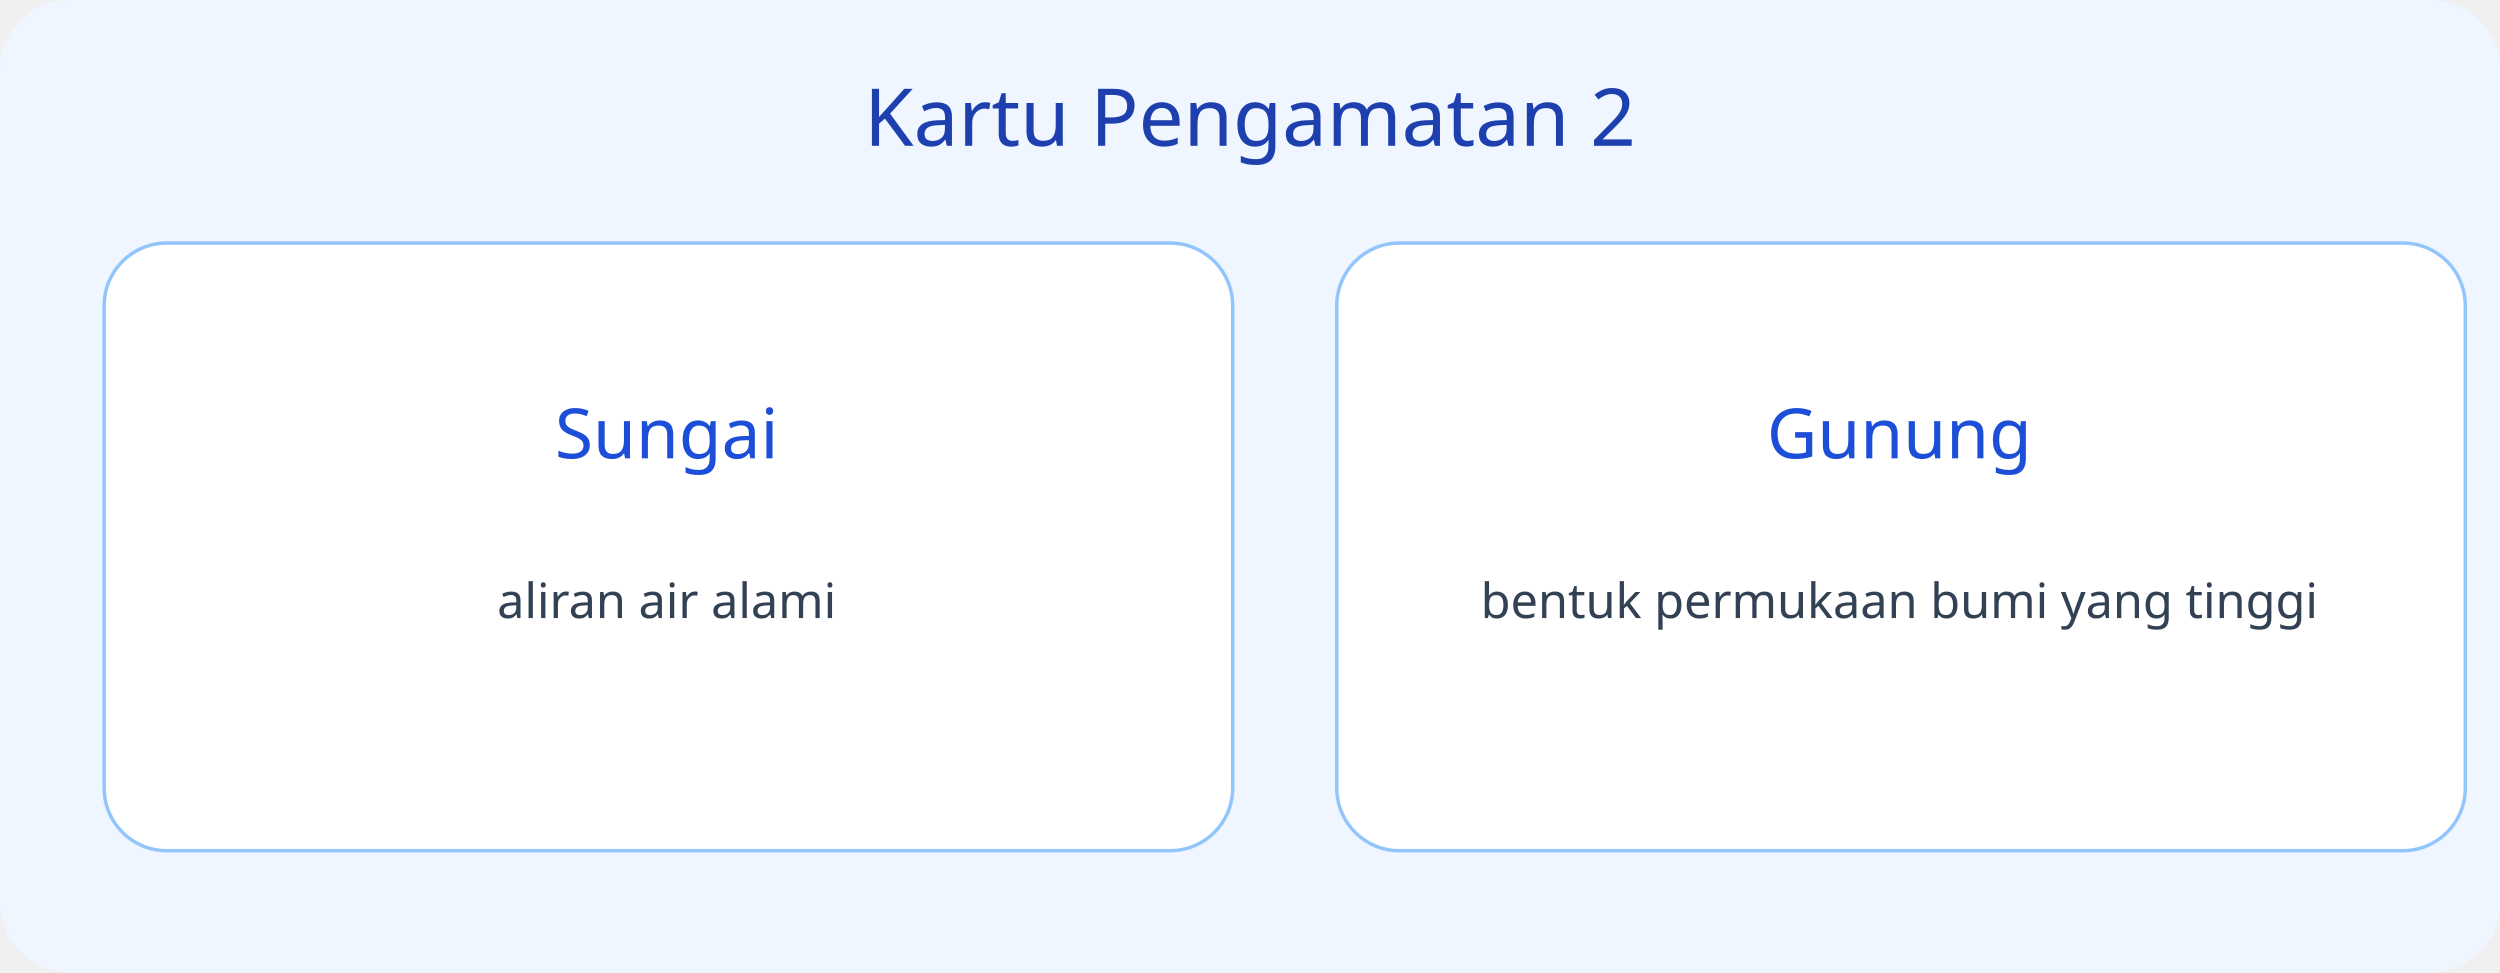
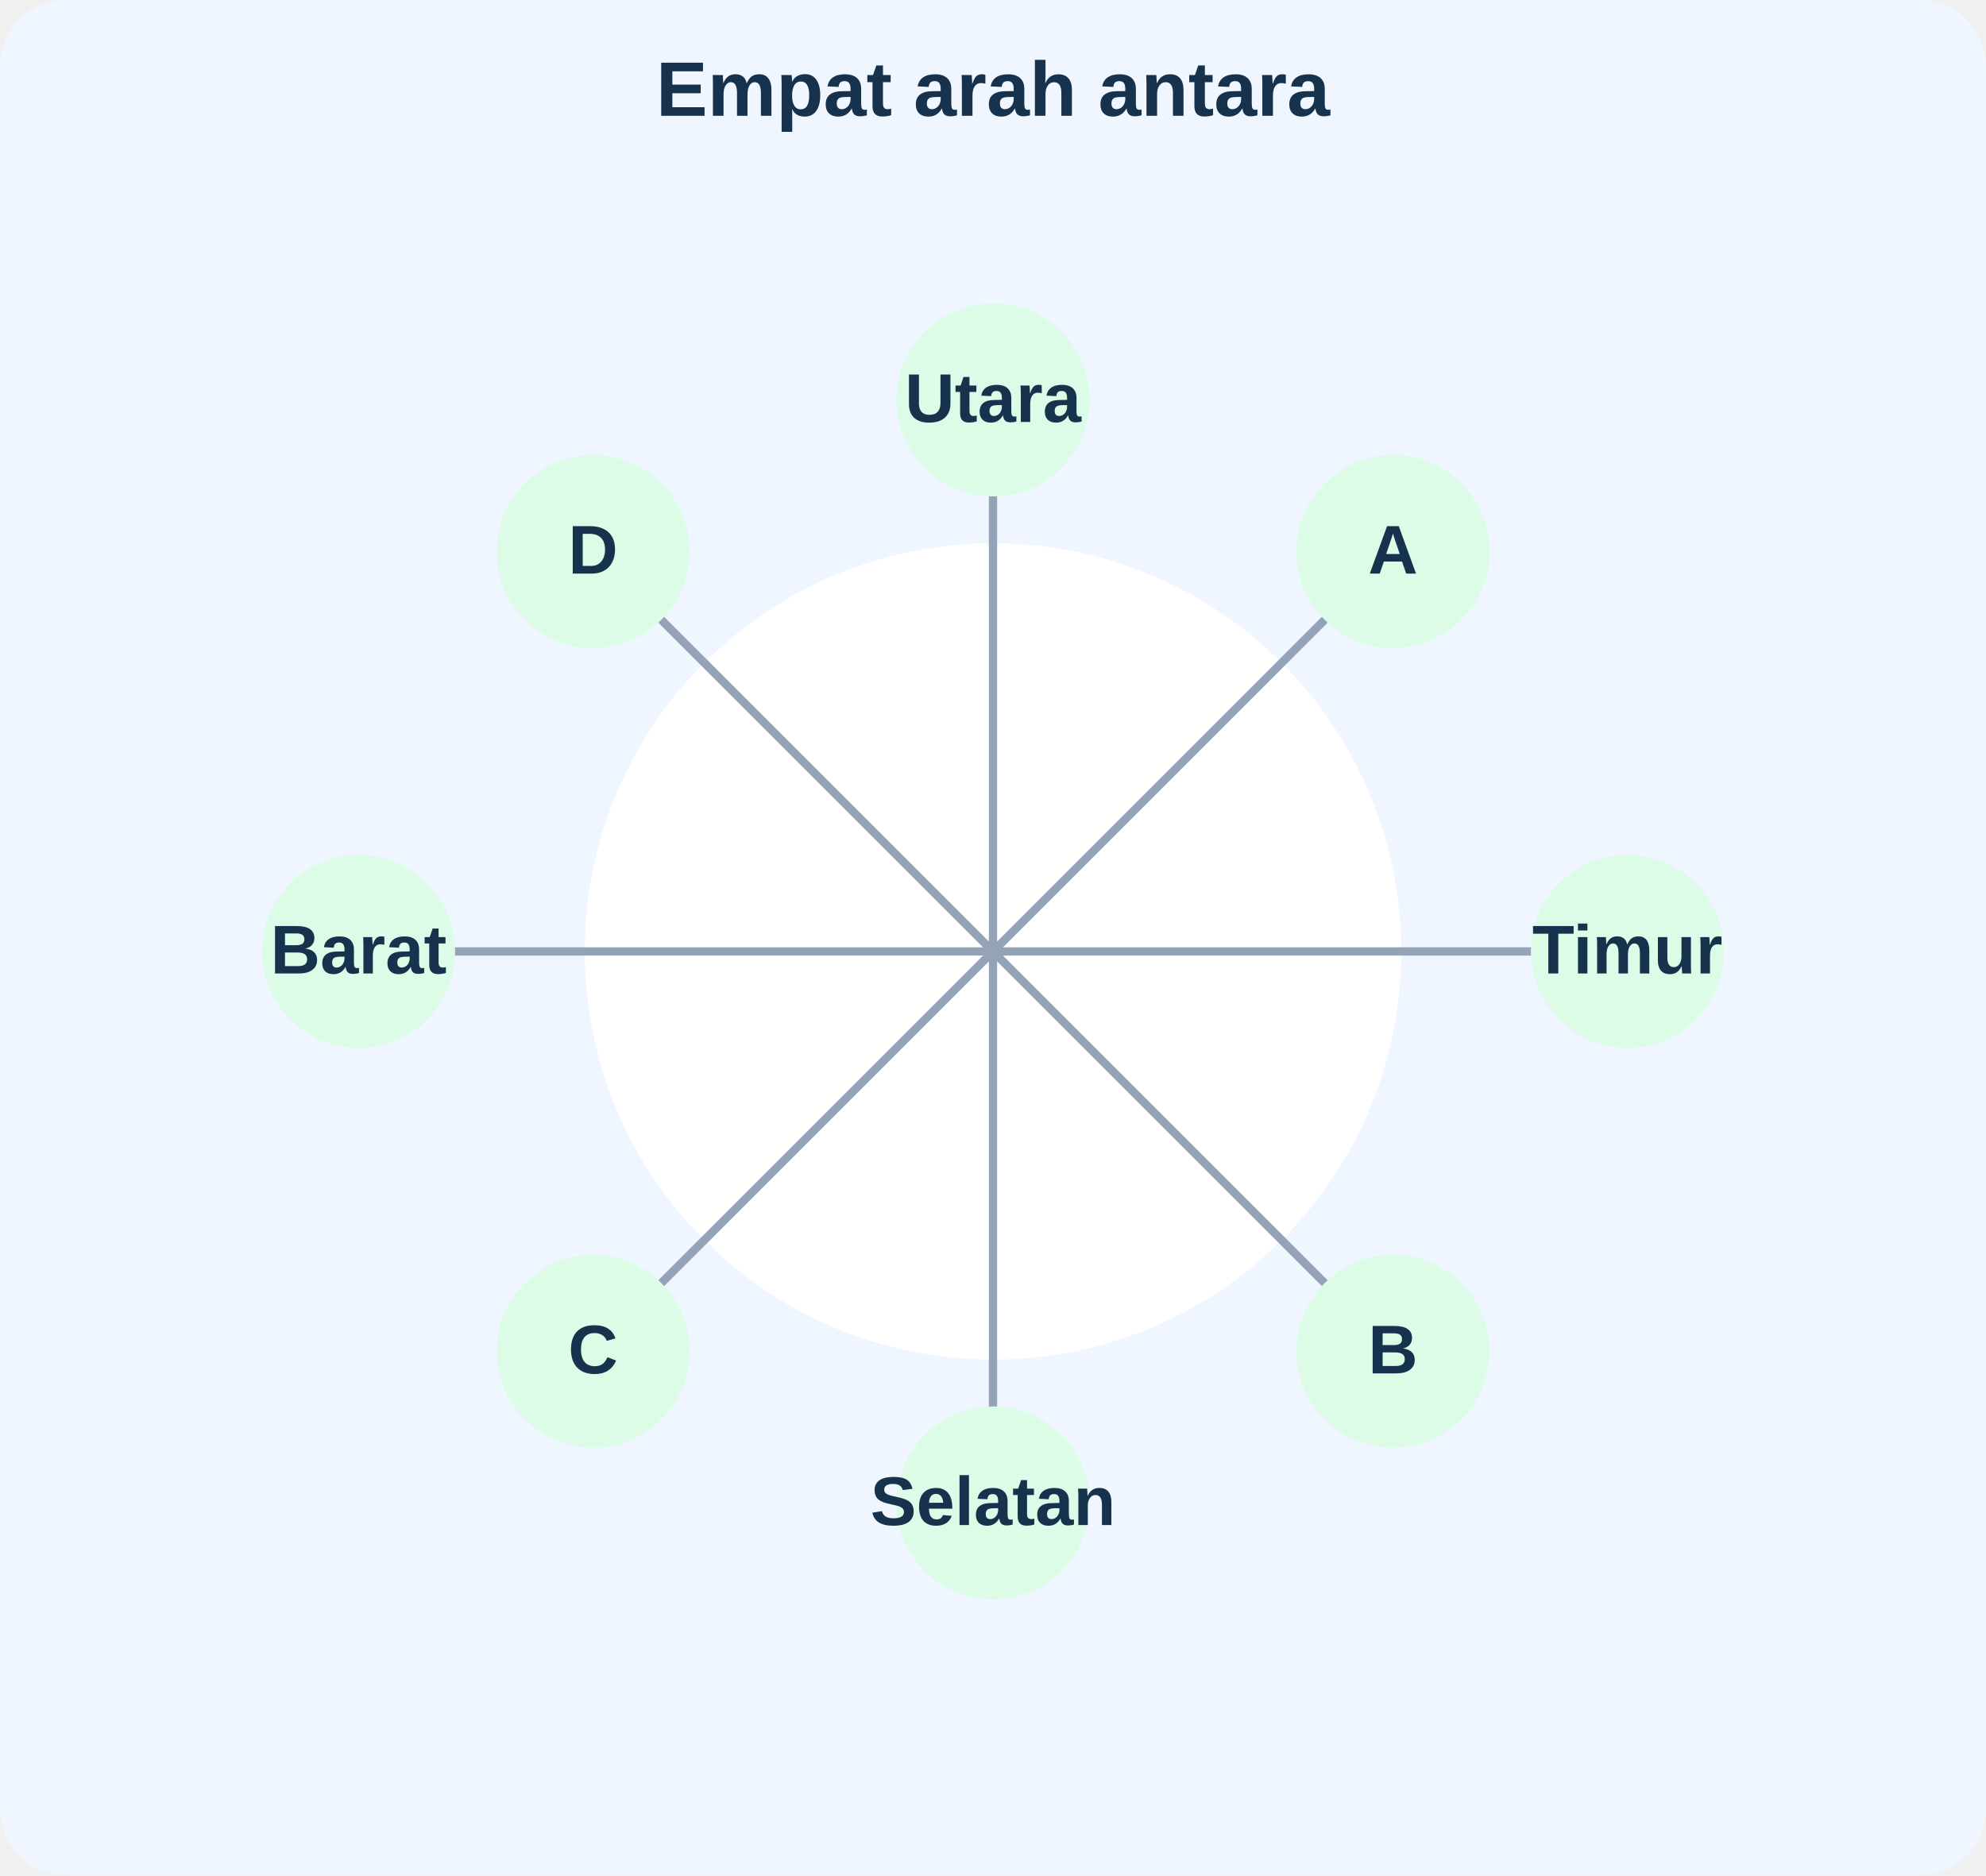
- <svg xmlns="http://www.w3.org/2000/svg" viewBox="0 0 720 280">
-   <rect width="720" height="280" rx="20" fill="#eff6ff" />
-   <text x="360" y="42" font-size="23" text-anchor="middle" font-family="sans-serif" fill="#1e40af">Kartu Pengamatan 2</text>
-   <rect x="30" y="70" width="325" height="175" rx="18" fill="white" stroke="#93c5fd" />
-   <text x="192" y="132" font-size="20" text-anchor="middle" font-family="sans-serif" fill="#1d4ed8">Sungai</text>
-   <text x="192" y="178" font-size="14" text-anchor="middle" font-family="sans-serif" fill="#334155">aliran air alami</text>
-   <rect x="385" y="70" width="325" height="175" rx="18" fill="white" stroke="#93c5fd" />
-   <text x="547" y="132" font-size="20" text-anchor="middle" font-family="sans-serif" fill="#1d4ed8">Gunung</text>
-   <text x="547" y="178" font-size="14" text-anchor="middle" font-family="sans-serif" fill="#334155">bentuk permukaan bumi yang tinggi</text>
+ <svg xmlns="http://www.w3.org/2000/svg" viewBox="0 0 720 680" role="img" aria-labelledby="title desc">
+   <g font-family="Arial, sans-serif">
+     <rect x="0" y="0" width="720" height="680" rx="24" fill="#eff6ff" stroke="none" stroke-width="3" />
+     <text x="360" y="42" font-size="28" fill="#17324d" text-anchor="middle" font-weight="750">Empat arah antara</text>
+     <circle cx="360" cy="345" r="148" fill="white" />
+     <path d="M360 345 L360 145" fill="none" stroke="#94a3b8" stroke-width="3" stroke-linecap="round" stroke-linejoin="round" />
+     <circle cx="360" cy="145" r="35" fill="#dcfce7" />
+     <text x="360" y="153" font-size="25" fill="#17324d" text-anchor="middle" font-weight="650">Utara</text>
+     <path d="M360 345 L590 345" fill="none" stroke="#94a3b8" stroke-width="3" stroke-linecap="round" stroke-linejoin="round" />
+     <circle cx="590" cy="345" r="35" fill="#dcfce7" />
+     <text x="590" y="353" font-size="25" fill="#17324d" text-anchor="middle" font-weight="650">Timur</text>
+     <path d="M360 345 L360 545" fill="none" stroke="#94a3b8" stroke-width="3" stroke-linecap="round" stroke-linejoin="round" />
+     <circle cx="360" cy="545" r="35" fill="#dcfce7" />
+     <text x="360" y="553" font-size="25" fill="#17324d" text-anchor="middle" font-weight="650">Selatan</text>
+     <path d="M360 345 L130 345" fill="none" stroke="#94a3b8" stroke-width="3" stroke-linecap="round" stroke-linejoin="round" />
+     <circle cx="130" cy="345" r="35" fill="#dcfce7" />
+     <text x="130" y="353" font-size="25" fill="#17324d" text-anchor="middle" font-weight="650">Barat</text>
+     <path d="M360 345 L505 200" fill="none" stroke="#94a3b8" stroke-width="3" stroke-linecap="round" stroke-linejoin="round" />
+     <circle cx="505" cy="200" r="35" fill="#dcfce7" />
+     <text x="505" y="208" font-size="25" fill="#17324d" text-anchor="middle" font-weight="650">A</text>
+     <path d="M360 345 L505 490" fill="none" stroke="#94a3b8" stroke-width="3" stroke-linecap="round" stroke-linejoin="round" />
+     <circle cx="505" cy="490" r="35" fill="#dcfce7" />
+     <text x="505" y="498" font-size="25" fill="#17324d" text-anchor="middle" font-weight="650">B</text>
+     <path d="M360 345 L215 490" fill="none" stroke="#94a3b8" stroke-width="3" stroke-linecap="round" stroke-linejoin="round" />
+     <circle cx="215" cy="490" r="35" fill="#dcfce7" />
+     <text x="215" y="498" font-size="25" fill="#17324d" text-anchor="middle" font-weight="650">C</text>
+     <path d="M360 345 L215 200" fill="none" stroke="#94a3b8" stroke-width="3" stroke-linecap="round" stroke-linejoin="round" />
+     <circle cx="215" cy="200" r="35" fill="#dcfce7" />
+     <text x="215" y="208" font-size="25" fill="#17324d" text-anchor="middle" font-weight="650">D</text>
+   </g>
</svg>
